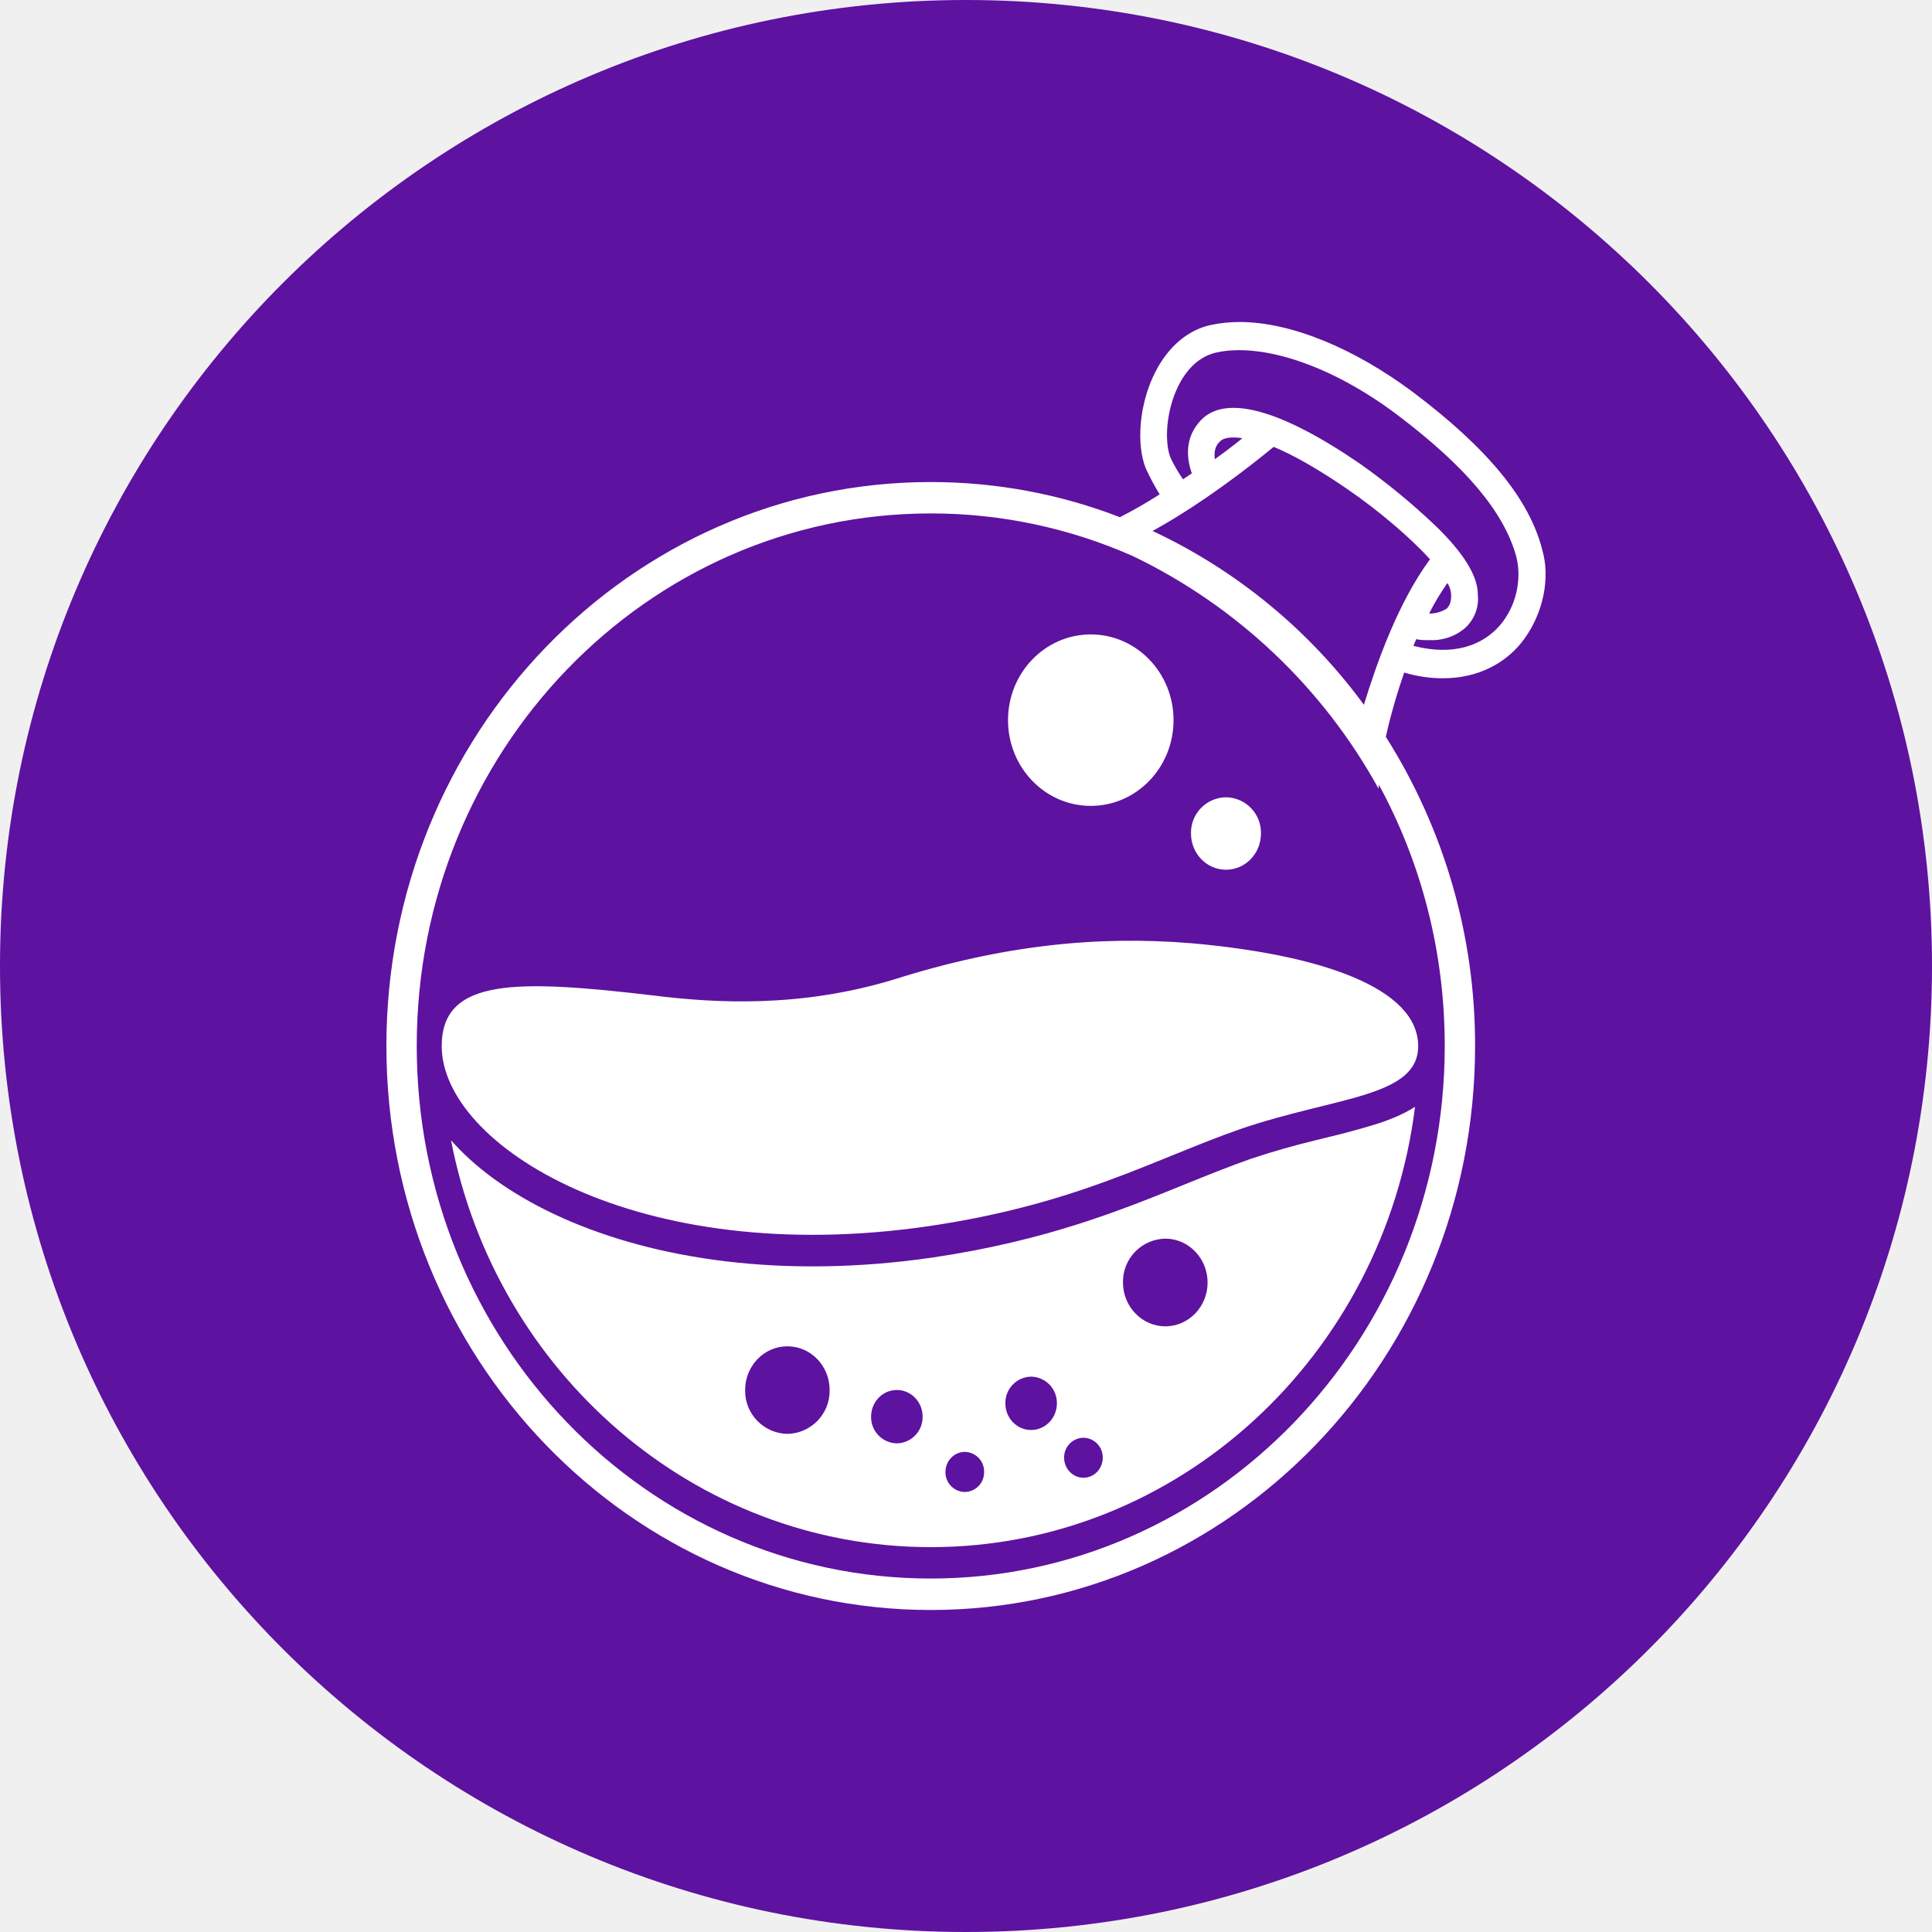
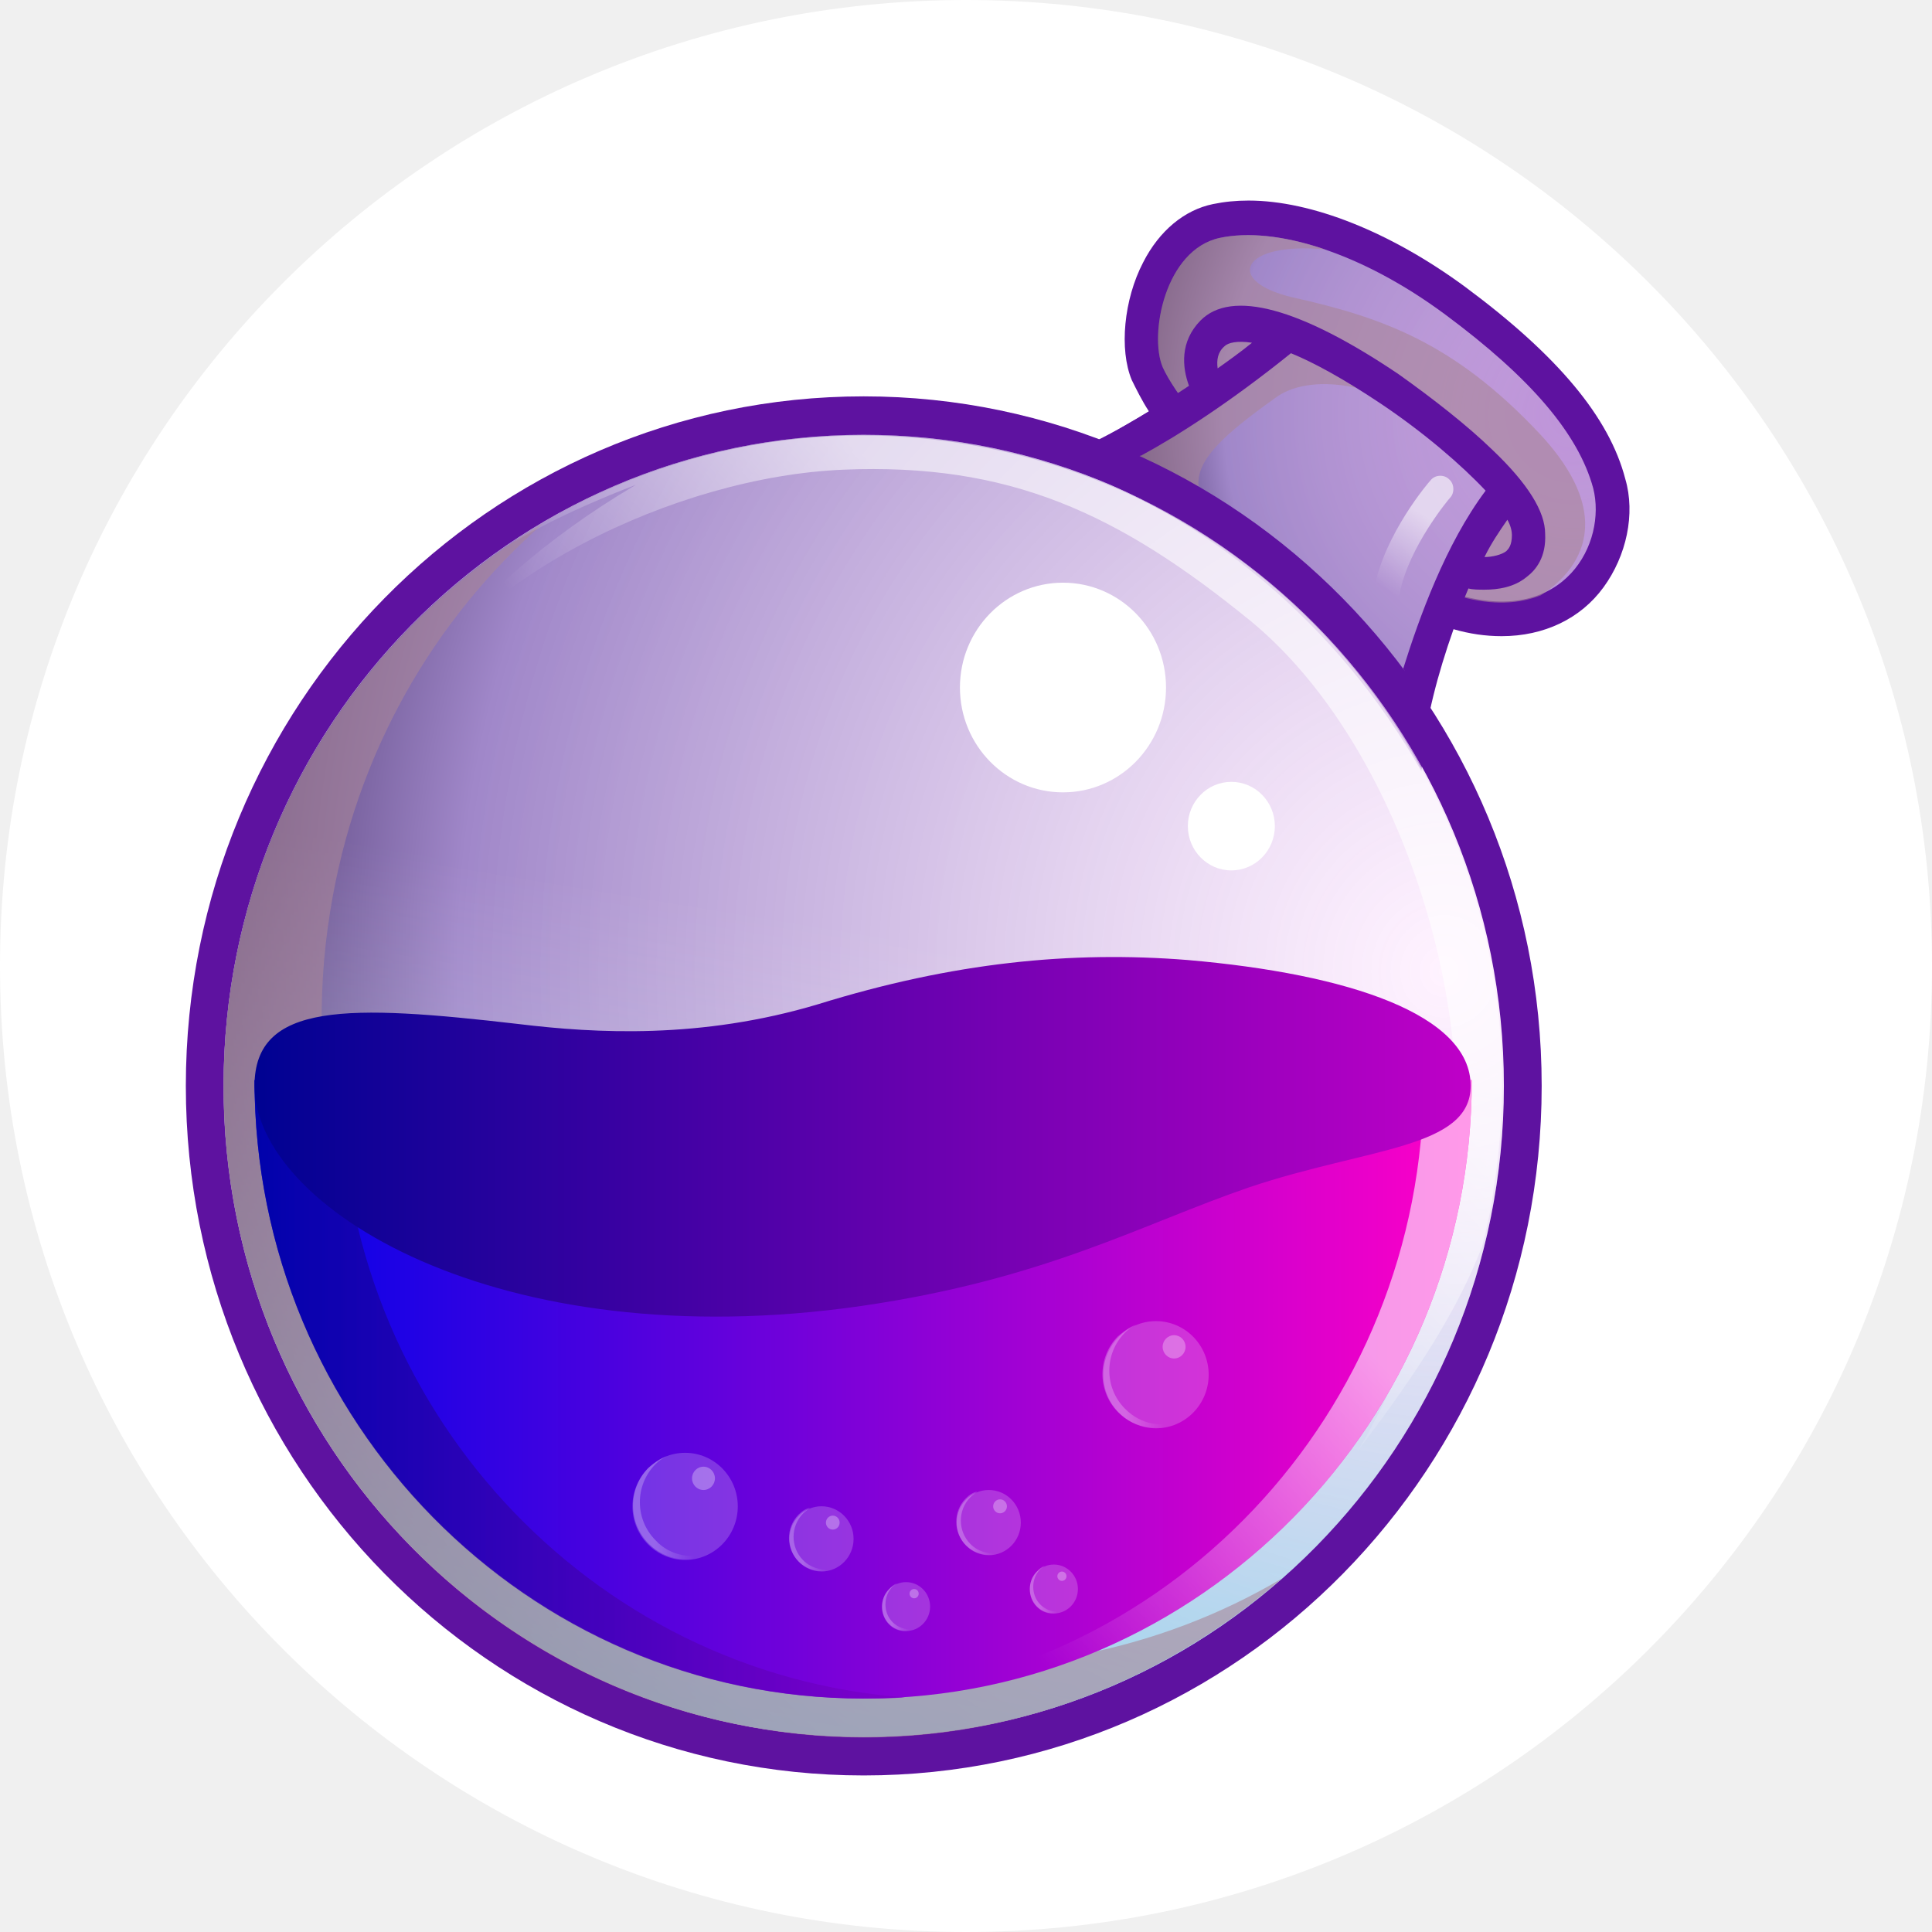
<svg xmlns="http://www.w3.org/2000/svg" viewBox="0 0 64 64">
-   <circle cx="32" cy="32" r="32" fill="#5e12a0" />
-   <g fill="#fff">
-     <path fill-rule="evenodd" d="M46.824 13.003c2.467 1.861 3.837 3.533 4.264 5.205.275.947.03 2.083-.579 2.936-.61.853-1.584 1.325-2.712 1.325q-.64 0-1.28-.189a19 19 0 0 0-.61 2.128 19.07 19.07 0 0 1 2.957 10.243c0 10.32-8.072 18.682-18.032 18.682S12.8 44.971 12.8 34.651s8.072-18.683 18.032-18.683c2.203 0 4.315.41 6.267 1.165a16 16 0 0 0 1.317-.757 8 8 0 0 1-.456-.85c-.336-.82-.213-2.177.304-3.187.427-.854 1.096-1.419 1.859-1.576.304-.064.608-.096.944-.096 1.674 0 3.776.853 5.757 2.336m-8.648 4.586.021-.013h.006c.976-.533 2.376-1.45 3.989-2.773.61.25 1.403.693 2.376 1.354 1.157.79 2.163 1.672 2.803 2.368-1.064 1.448-1.763 3.432-2.19 4.822a18.3 18.3 0 0 0-7.005-5.76m-.635.84a16.5 16.5 0 0 0-6.709-1.419c-9.413 0-17.027 7.888-17.027 17.64s7.614 17.643 17.027 17.643c9.381 0 17.027-7.894 17.027-17.643 0-3.147-.792-6.099-2.182-8.653l-.01.133a18.4 18.4 0 0 0-8.126-7.701m1.942-2.747-.294.197a5 5 0 0 1-.408-.701c-.365-.883.062-3.187 1.523-3.501 1.464-.318 3.747.378 6 2.08 2.256 1.706 3.533 3.221 3.93 4.704.36 1.461-.727 3.626-3.413 2.936l.094-.222c.122.032.274.032.426.032a1.7 1.7 0 0 0 1.126-.346 1.31 1.31 0 0 0 .488-1.168c0-.6-.456-1.36-1.4-2.272a22.4 22.4 0 0 0-2.499-2.054c-2.619-1.797-4.448-2.304-5.27-1.45-.546.568-.487 1.261-.303 1.768m8.466 3.632a.8.8 0 0 1 .123.408c0 .285-.09.378-.152.442a1.07 1.07 0 0 1-.579.16 8 8 0 0 1 .608-1.013m-7.522-4.701c.09-.094.336-.158.73-.094a19 19 0 0 1-.914.694c-.03-.222 0-.443.184-.6" />
-     <path d="M36.133 26.696c1.515 0 2.742-1.27 2.742-2.84 0-1.568-1.227-2.84-2.742-2.84s-2.741 1.272-2.741 2.84c0 1.57 1.227 2.84 2.741 2.84m4.48 2.115c.64 0 1.158-.536 1.158-1.2a1.173 1.173 0 0 0-1.16-1.2 1.173 1.173 0 0 0-1.158 1.2c0 .664.52 1.2 1.158 1.2" />
-     <path fill-rule="evenodd" d="m14.941 37.773.099.11c.872.952 2.107 1.802 3.616 2.474 3.024 1.344 7.256 2.027 12.264 1.296 3.733-.554 6.213-1.56 8.36-2.432.744-.301 1.448-.586 2.15-.832a26 26 0 0 1 2.16-.618l.346-.086a26 26 0 0 0 1.584-.426c.459-.142.939-.326 1.355-.595-1.03 8.224-7.824 14.587-16.04 14.587-7.84 0-14.414-5.798-15.894-13.478m15.622 9.155a.87.87 0 0 1-.854.885.87.87 0 0 1-.853-.885c0-.488.381-.883.853-.883s.854.395.854.883m3.594.443c.47 0 .854-.395.854-.883a.87.87 0 0 0-.854-.885.87.87 0 0 0-.853.885c0 .488.381.883.853.883M32.6 48.757a.65.65 0 0 1-.64.667.65.65 0 0 1-.64-.667c0-.362.288-.661.64-.661a.65.65 0 0 1 .64.664m3.29.192c.355 0 .64-.299.64-.664a.65.65 0 0 0-.64-.661.65.65 0 0 0-.64.661c0 .365.289.664.64.664m-8.407-2.907a1.427 1.427 0 0 1-1.4 1.454 1.427 1.427 0 0 1-1.4-1.451c0-.8.626-1.45 1.4-1.45s1.4.647 1.4 1.45m11.12-2.112c.773 0 1.4-.65 1.4-1.45s-.627-1.454-1.4-1.454a1.427 1.427 0 0 0-1.403 1.453c0 .8.63 1.451 1.403 1.451" />
-     <path d="M46.979 34.653c0-1.925-3.227-3.029-7.52-3.408-3.11-.253-6.248.062-9.84 1.2-3.107.944-5.91.787-7.952.534-4.539-.534-7.035-.598-7.035 1.674 0 3.28 6.456 7.384 16.144 5.963 4.904-.725 7.432-2.208 10.325-3.219 3.136-1.072 5.878-1.04 5.878-2.746" />
+   <defs>
+     <linearGradient id="c" x1="81.384" x2="108.26" y1="193.94" y2="30.922" gradientUnits="userSpaceOnUse">
+       <stop stop-color="#81ffff" />
+       <stop offset=".62" stop-color="#fff" stop-opacity="0" />
+     </linearGradient>
+     <linearGradient id="d" x1="151.713" x2="83.45" y1="56.271" y2="117.851" gradientUnits="userSpaceOnUse">
+       <stop offset=".289" stop-color="#fff" />
+       <stop offset=".78" stop-color="#fff" stop-opacity="0" />
+     </linearGradient>
+     <linearGradient id="e" x1="17.122" x2="171.607" y1="150.914" y2="150.914" gradientUnits="userSpaceOnUse">
+       <stop stop-color="#0002e9" />
+       <stop offset=".995" stop-color="#ff00c7" />
+     </linearGradient>
+     <linearGradient id="f" x1="178.918" x2="93.487" y1="118.581" y2="197.959" gradientUnits="userSpaceOnUse">
+       <stop offset=".289" stop-color="#fff" />
+       <stop offset=".78" stop-color="#fff" stop-opacity="0" />
+     </linearGradient>
+     <linearGradient id="g" x1="17.122" x2="99.77" y1="150.914" y2="150.914" gradientUnits="userSpaceOnUse">
+       <stop stop-color="#000292" />
+       <stop offset=".995" stop-color="#7d00c7" />
+     </linearGradient>
+     <linearGradient id="h" x1="17.226" x2="171.503" y1="118.947" y2="118.947" gradientUnits="userSpaceOnUse">
+       <stop stop-color="#000292" />
+       <stop offset=".995" stop-color="#be00c7" />
+     </linearGradient>
+     <linearGradient id="i" x1="168.973" x2="157.609" y1="34.804" y2="52.958" gradientUnits="userSpaceOnUse">
+       <stop offset=".289" stop-color="#fff" />
+       <stop offset=".78" stop-color="#fff" stop-opacity="0" />
+     </linearGradient>
+     <linearGradient id="j" x1="84.927" x2="91.08" y1="170.121" y2="170.121" gradientUnits="userSpaceOnUse">
+       <stop offset=".289" stop-color="#fff" />
+       <stop offset=".78" stop-color="#fff" stop-opacity="0" />
+     </linearGradient>
+     <linearGradient id="k" x1="106.155" x2="112.307" y1="168.028" y2="168.028" gradientUnits="userSpaceOnUse">
+       <stop offset=".289" stop-color="#fff" />
+       <stop offset=".78" stop-color="#fff" stop-opacity="0" />
+     </linearGradient>
+     <linearGradient id="l" x1="96.662" x2="101.282" y1="178.604" y2="178.604" gradientUnits="userSpaceOnUse">
+       <stop offset=".289" stop-color="#fff" />
+       <stop offset=".78" stop-color="#fff" stop-opacity="0" />
+     </linearGradient>
+     <linearGradient id="m" x1="115.43" x2="120.049" y1="176.371" y2="176.371" gradientUnits="userSpaceOnUse">
+       <stop offset=".289" stop-color="#fff" />
+       <stop offset=".78" stop-color="#fff" stop-opacity="0" />
+     </linearGradient>
+     <linearGradient id="n" x1="65.054" x2="75.102" y1="165.988" y2="165.988" gradientUnits="userSpaceOnUse">
+       <stop offset=".289" stop-color="#fff" />
+       <stop offset=".78" stop-color="#fff" stop-opacity="0" />
+     </linearGradient>
+     <linearGradient id="o" x1="124.728" x2="134.775" y1="149.279" y2="149.279" gradientUnits="userSpaceOnUse">
+       <stop offset=".289" stop-color="#fff" />
+       <stop offset=".78" stop-color="#fff" stop-opacity="0" />
+     </linearGradient>
+     <radialGradient id="a" cx="0" cy="0" r="1" gradientTransform="matrix(64.9971 0 0 66.1101 184.413 27.22)" gradientUnits="userSpaceOnUse">
+       <stop stop-color="#ffeaff" stop-opacity=".6" />
+       <stop offset=".681" stop-color="#a087c9" />
+       <stop offset="1" stop-color="#10002f" />
+     </radialGradient>
+     <radialGradient id="b" cx="0" cy="0" r="1" gradientTransform="matrix(182.033 0 0 196.916 167.394 97.743)" gradientUnits="userSpaceOnUse">
+       <stop stop-color="#ffeaff" stop-opacity=".6" />
+       <stop offset=".681" stop-color="#a087c9" />
+       <stop offset="1" stop-color="#10002f" />
+     </radialGradient>
+   </defs>
+   <circle cx="32" cy="32" r="32" fill="#fff" />
+   <g fill="none">
+     <path fill="#5e12a0" d="M53.84 15.866c-.531-2.045-2.238-4.09-5.31-6.367-2.467-1.813-5.084-2.855-7.17-2.855-.418 0-.797.038-1.176.116-.948.193-1.783.886-2.314 1.929-.645 1.235-.797 2.894-.38 3.897.152.309.342.694.57 1.042-2.012 1.234-3.15 1.582-3.301 1.62 5.234 1.774 9.597 5.478 12.328 10.302l.039-.463c.113-1.273.493-2.74 1.024-4.244q.796.231 1.593.231c1.403 0 2.617-.578 3.376-1.62.76-1.042 1.062-2.43.721-3.588" />
+     <path fill="url(#a)" d="M170.197 50.148c13.233 3.697 18.614-6.657 16.868-13.609-1.89-6.952-7.998-14.052-18.76-22.04-10.761-7.987-21.667-11.24-28.648-9.762-6.98 1.48-9.016 12.277-7.272 16.419.728 1.627 2.327 3.994 4.509 6.656-2.763 1.923-5.381 3.402-7.562 4.733 13.379 6.065 25.013 15.532 33.738 27.365 1.018-3.994 2.473-7.544 3.782-10.65 1.017.148 2.181.444 3.345.888" transform="translate(3.982 6.644)scale(.26085)" />
+     <path fill="url(#b)" d="M94.424 195.112c44.896 0 81.293-37.02 81.293-82.685S139.32 29.742 94.424 29.742 13.13 66.762 13.13 112.427s36.396 82.685 81.293 82.685" transform="translate(3.982 6.644)scale(.26085)" />
+     <path fill="#a98698" d="M51.033 14.4c-2.883-3.087-5.31-3.898-8.231-4.554-2.277-.54-1.67-1.852 1.1-1.582-1.328-.463-2.58-.578-3.49-.385-1.821.386-2.352 3.202-1.897 4.282.19.425.607 1.042 1.176 1.736-1.025.696-1.897 1.197-2.617 1.583.341.154.758.348 1.252.617 1.289.694 2.692 1.852 2.692 1.852-2.124-1.852-1.669-2.701 1.252-4.785.91-.655 2.58-.578 4.135.232 1.556.81 3.376 2.855 3.376 2.855l-1.745 3.395.342.116c1.1.309 1.972.232 2.655-.038.797-.502 2.883-2.2 0-5.325" opacity=".6" />
+     <path fill="#5e12a0" d="M42.763 11.7c.76.31 1.746.85 2.96 1.66 1.441.964 2.693 2.045 3.49 2.894-1.328 1.774-2.2 4.205-2.732 5.903.266.386.57.772.835 1.157.265-.964.72-2.391 1.327-3.82.152.04.342.04.531.04.455 0 .986-.079 1.404-.426.304-.231.645-.655.607-1.427 0-.733-.57-1.659-1.746-2.778-.834-.81-1.972-1.698-3.11-2.508-3.262-2.2-5.538-2.817-6.563-1.775-.682.695-.607 1.544-.379 2.16-1.214.811-2.238 1.39-2.921 1.775.455.155.873.348 1.328.541 1.214-.656 2.96-1.775 4.97-3.395m7.17 5.517c.112.193.15.386.15.502 0 .347-.112.463-.189.54-.151.115-.456.193-.72.193.227-.463.492-.85.758-1.235m-9.37-5.748c.114-.116.418-.193.911-.116-.38.309-.76.58-1.138.849-.038-.27 0-.54.228-.733" />
+     <path fill="#5e12a0" d="M28.612 13.13c-12.404 0-22.456 10.226-22.456 22.842s10.051 22.842 22.456 22.842S51.07 48.588 51.07 35.972 40.98 13.13 28.612 13.13m0 44.41c-11.72 0-21.205-9.645-21.205-21.568s9.484-21.568 21.205-21.568 21.206 9.646 21.206 21.568S40.297 57.54 28.612 57.54" />
+     <path fill="url(#c)" d="M94.424 195.112c44.896 0 81.293-37.02 81.293-82.685S139.32 29.742 94.424 29.742 13.13 66.762 13.13 112.427s36.396 82.685 81.293 82.685" opacity=".6" transform="translate(3.982 6.644)scale(.26085)" />
+     <path fill="#a98698" d="M28.463 54.917C16.894 53.027 9.04 41.953 10.938 30.185c.835-5.209 3.415-9.646 7.056-12.848-5.31 3.125-9.256 8.565-10.318 15.201C5.816 44.306 13.669 55.38 25.2 57.27c6.45 1.081 12.67-.964 17.26-4.977-4.058 2.393-8.99 3.435-13.997 2.624" opacity=".6" />
+     <path fill="url(#d)" d="M107.365 30.924c-20.505-3.402-40.428 1.33-56.716 11.833l-.582.592c6.254-3.846 15.416-7.248 15.416-7.248-23.56 13.904-30.83 29.73-30.83 29.73 9.161-18.045 36.065-30.766 57.152-31.653 21.086-.888 34.901 5.473 51.771 19.229 16.869 13.904 27.049 42.303 26.031 64.787-.872 22.484-12.506 40.677-12.506 40.677 7.998-10.503 12.797-18.193 15.851-26.034.582-2.366 1.164-4.732 1.454-7.247 7.272-44.967-22.686-87.418-67.041-94.666" opacity=".6" transform="translate(3.982 6.644)scale(.26085)" />
+     <path fill="url(#e)" d="M171.644 111.689c0 43.339-34.612 78.544-77.22 78.544-42.61 0-77.367-35.205-77.367-78.544z" transform="translate(3.982 6.644)scale(.26085)" />
+     <path fill="url(#f)" d="M165.534 111.689c0 42.304-32.866 76.916-74.167 78.544h3.054c42.61 0 77.222-35.205 77.222-78.544z" opacity=".6" transform="translate(3.982 6.644)scale(.26085)" />
+     <path fill="url(#g)" d="M27.964 111.689H17.057c0 43.339 34.611 78.544 77.22 78.544 1.891 0 3.636 0 5.382-.149-39.993-2.958-71.695-36.978-71.695-78.395" opacity=".7" transform="translate(3.982 6.644)scale(.26085)" />
+     <path fill="url(#h)" d="M171.499 112.422c0-9.023-15.415-14.2-35.921-15.975-14.833-1.184-29.811.295-46.972 5.62-14.833 4.438-28.212 3.698-37.956 2.514-21.668-2.514-33.593-2.81-33.593 7.841 0 15.383 30.83 34.612 77.075 27.955 23.414-3.401 35.484-10.353 49.3-15.087 14.979-5.029 28.067-4.881 28.067-12.868" transform="translate(3.982 6.644)scale(.26085)" />
+     <path fill="#fff" d="M35.213 26.248c1.886 0 3.413-1.555 3.413-3.473s-1.527-3.473-3.413-3.473-3.414 1.555-3.414 3.473 1.529 3.473 3.414 3.473m5.577 2.585c.796 0 1.441-.657 1.441-1.467S41.586 25.9 40.79 25.9s-1.441.656-1.441 1.466.645 1.467 1.44 1.467" />
+     <path fill="url(#i)" d="M160.884 51.203h-.291c-.873-.148-1.454-1.035-1.309-2.07 1.309-6.805 6.835-13.313 7.126-13.61.581-.739 1.745-.739 2.327-.147.727.592.727 1.775.145 2.367-.145.148-5.235 6.212-6.398 12.129-.146.887-.873 1.331-1.6 1.331" opacity=".6" transform="translate(3.982 6.644)scale(.26085)" />
+     <path fill="#fff" d="M27.213 52.058c.587 0 1.063-.485 1.063-1.081s-.476-1.08-1.063-1.08-1.062.483-1.062 1.08.476 1.08 1.062 1.08" opacity=".2" />
+     <g opacity=".4">
+       <path fill="url(#j)" d="M86.713 172.657c-1.6-1.627-1.6-4.289 0-5.917.29-.296.582-.444.873-.74-.582.149-1.018.444-1.455.888-1.6 1.627-1.6 4.29 0 5.917 1.31 1.331 3.345 1.627 4.945.74-1.454.591-3.2.296-4.363-.888" opacity=".6" transform="translate(3.982 6.644)scale(.26085)" />
+     </g>
+     <path fill="#fff" d="M27.587 50.67c.126 0 .227-.104.227-.231 0-.129-.101-.232-.227-.232s-.227.104-.227.232.101.231.227.231" opacity=".3" />
+     <path fill="#fff" d="M32.754 51.519c.587 0 1.062-.484 1.062-1.08 0-.598-.475-1.081-1.061-1.081-.587 0-1.063.483-1.063 1.08s.476 1.08 1.063 1.08" opacity=".2" />
+     <g opacity=".4">
+       <path fill="url(#k)" d="M107.955 170.593c-1.6-1.628-1.6-4.291 0-5.918.29-.296.582-.444.872-.739-.582.147-1.018.443-1.454.887-1.599 1.627-1.599 4.29 0 5.917 1.31 1.332 3.345 1.627 4.945.739-1.454.593-3.199.297-4.363-.886" opacity=".6" transform="translate(3.982 6.644)scale(.26085)" />
+     </g>
+     <path fill="#fff" d="M33.128 50.13c.126 0 .228-.103.228-.23s-.102-.232-.228-.232c-.125 0-.228.105-.228.232s.103.23.228.23" opacity=".3" />
+     <path fill="#fff" d="M30.015 54.03c.439 0 .796-.363.796-.81s-.356-.81-.797-.81c-.44 0-.796.362-.796.81 0 .447.356.81.796.81" opacity=".2" />
+     <g opacity=".4">
+       <path fill="url(#l)" d="M98.053 180.497c-1.163-1.184-1.163-3.254 0-4.438.145-.148.436-.295.582-.444-.437.149-.728.444-1.018.74-1.164 1.183-1.164 3.255 0 4.438 1.018 1.036 2.472 1.183 3.781.444-1.164.444-2.472.148-3.345-.74" opacity=".6" transform="translate(3.982 6.644)scale(.26085)" />
+     </g>
+     <path fill="#fff" d="M30.282 52.946c.083 0 .151-.07.151-.154 0-.085-.068-.154-.151-.154-.084 0-.152.07-.152.154s.068.154.152.154" opacity=".3" />
+     <path fill="#fff" d="M34.91 53.448c.44 0 .797-.363.797-.81s-.357-.81-.797-.81-.796.362-.796.81.356.81.795.81" opacity=".2" />
+     <g opacity=".4">
+       <path fill="url(#m)" d="M116.821 178.265c-1.163-1.184-1.163-3.255 0-4.438.145-.148.436-.296.582-.444-.437.148-.728.444-1.018.74-1.164 1.183-1.164 3.254 0 4.438 1.018 1.035 2.472 1.183 3.781.444-1.163.444-2.473.147-3.345-.74" opacity=".6" transform="translate(3.982 6.644)scale(.26085)" />
+     </g>
+     <path fill="#fff" d="M35.178 52.369c.083 0 .151-.07.151-.155s-.068-.154-.151-.154c-.084 0-.152.07-.152.154 0 .085.068.155.152.155" opacity=".3" />
+     <path fill="#fff" d="M22.695 51.675c.963 0 1.745-.795 1.745-1.775s-.782-1.774-1.745-1.774-1.745.795-1.745 1.774.781 1.775 1.745 1.775" opacity=".2" />
+     <g opacity=".4">
+       <path fill="url(#n)" d="M67.957 170.104c-2.618-2.663-2.618-6.953 0-9.615.436-.444.873-.74 1.454-1.036-.872.296-1.6.888-2.327 1.48-2.617 2.662-2.617 6.952 0 9.614 2.182 2.219 5.527 2.663 8.144 1.035-2.472 1.036-5.38.592-7.271-1.478" opacity=".6" transform="translate(3.982 6.644)scale(.26085)" />
+     </g>
+     <path fill="#fff" d="M23.303 49.358c.21 0 .38-.173.38-.386s-.17-.386-.38-.386c-.208 0-.379.173-.379.386s.17.386.38.386" opacity=".3" />
+     <path fill="#fff" d="M38.294 47.314c.964 0 1.745-.795 1.745-1.775s-.781-1.775-1.745-1.775-1.745.794-1.745 1.774.781 1.776 1.745 1.776" opacity=".2" />
+     <g opacity=".4">
+       <path fill="url(#o)" d="M127.574 153.4c-2.618-2.662-2.618-6.951 0-9.614.436-.444.873-.74 1.455-1.036-.874.296-1.6.888-2.327 1.48-2.618 2.662-2.618 6.952 0 9.614 2.181 2.219 5.526 2.663 8.144 1.035-2.473 1.036-5.237.593-7.272-1.479" opacity=".6" transform="translate(3.982 6.644)scale(.26085)" />
+     </g>
+     <path fill="#fff" d="M38.893 45.002c.21 0 .38-.174.38-.386s-.17-.386-.38-.386c-.208 0-.379.173-.379.386s.17.386.38.386" opacity=".3" />
  </g>
</svg>
